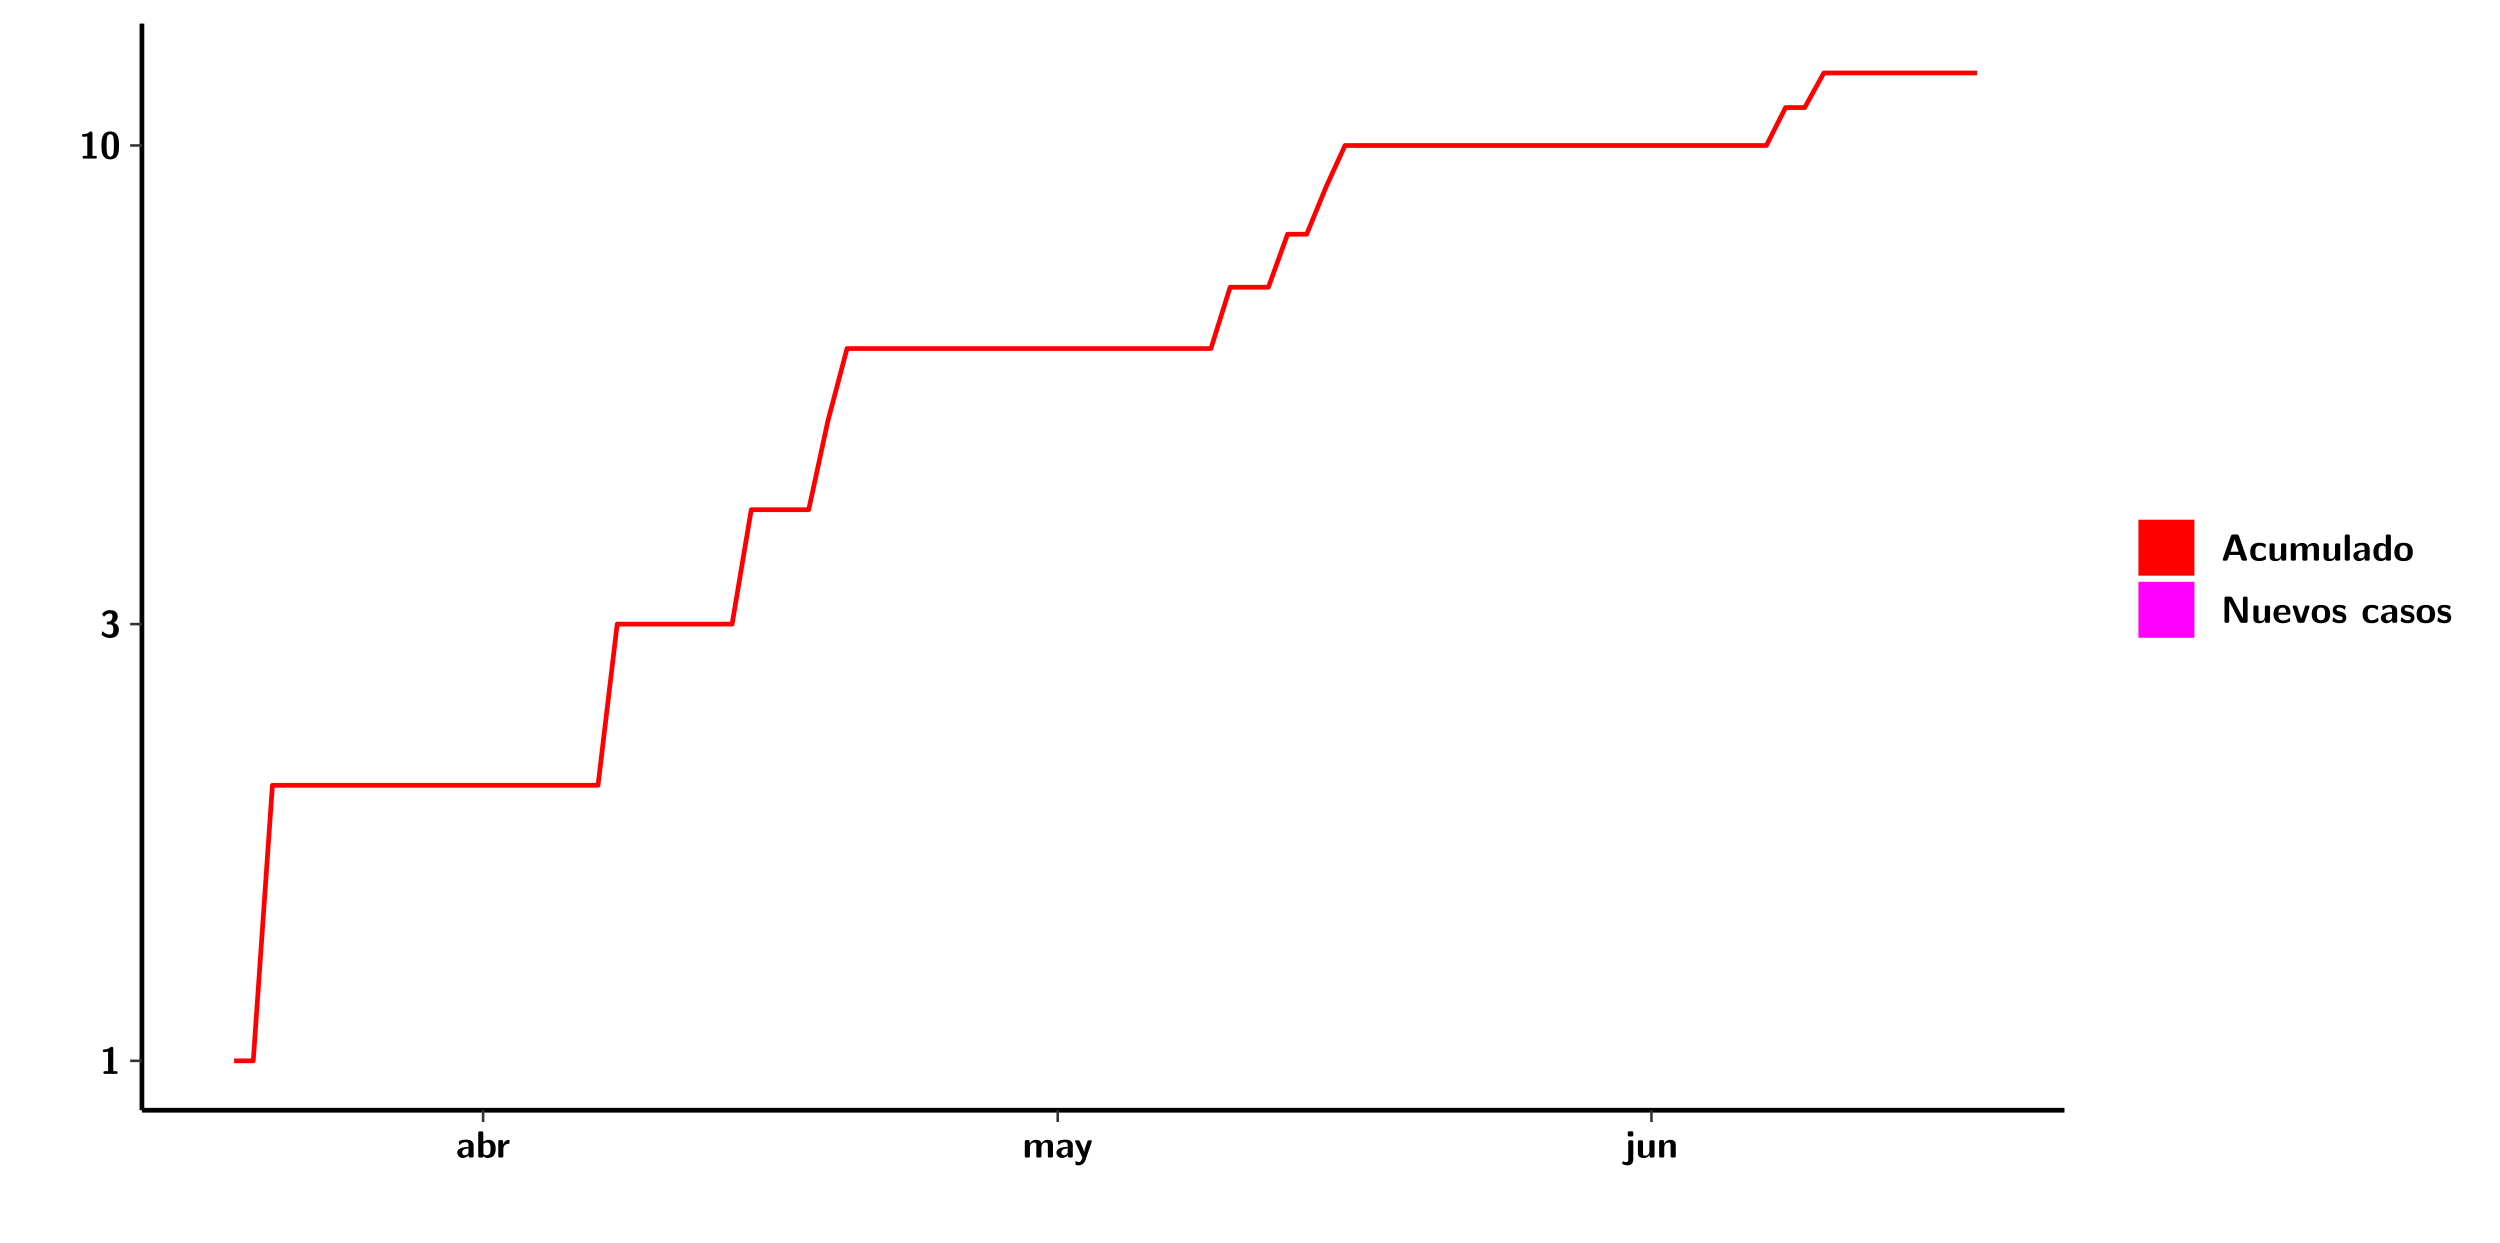
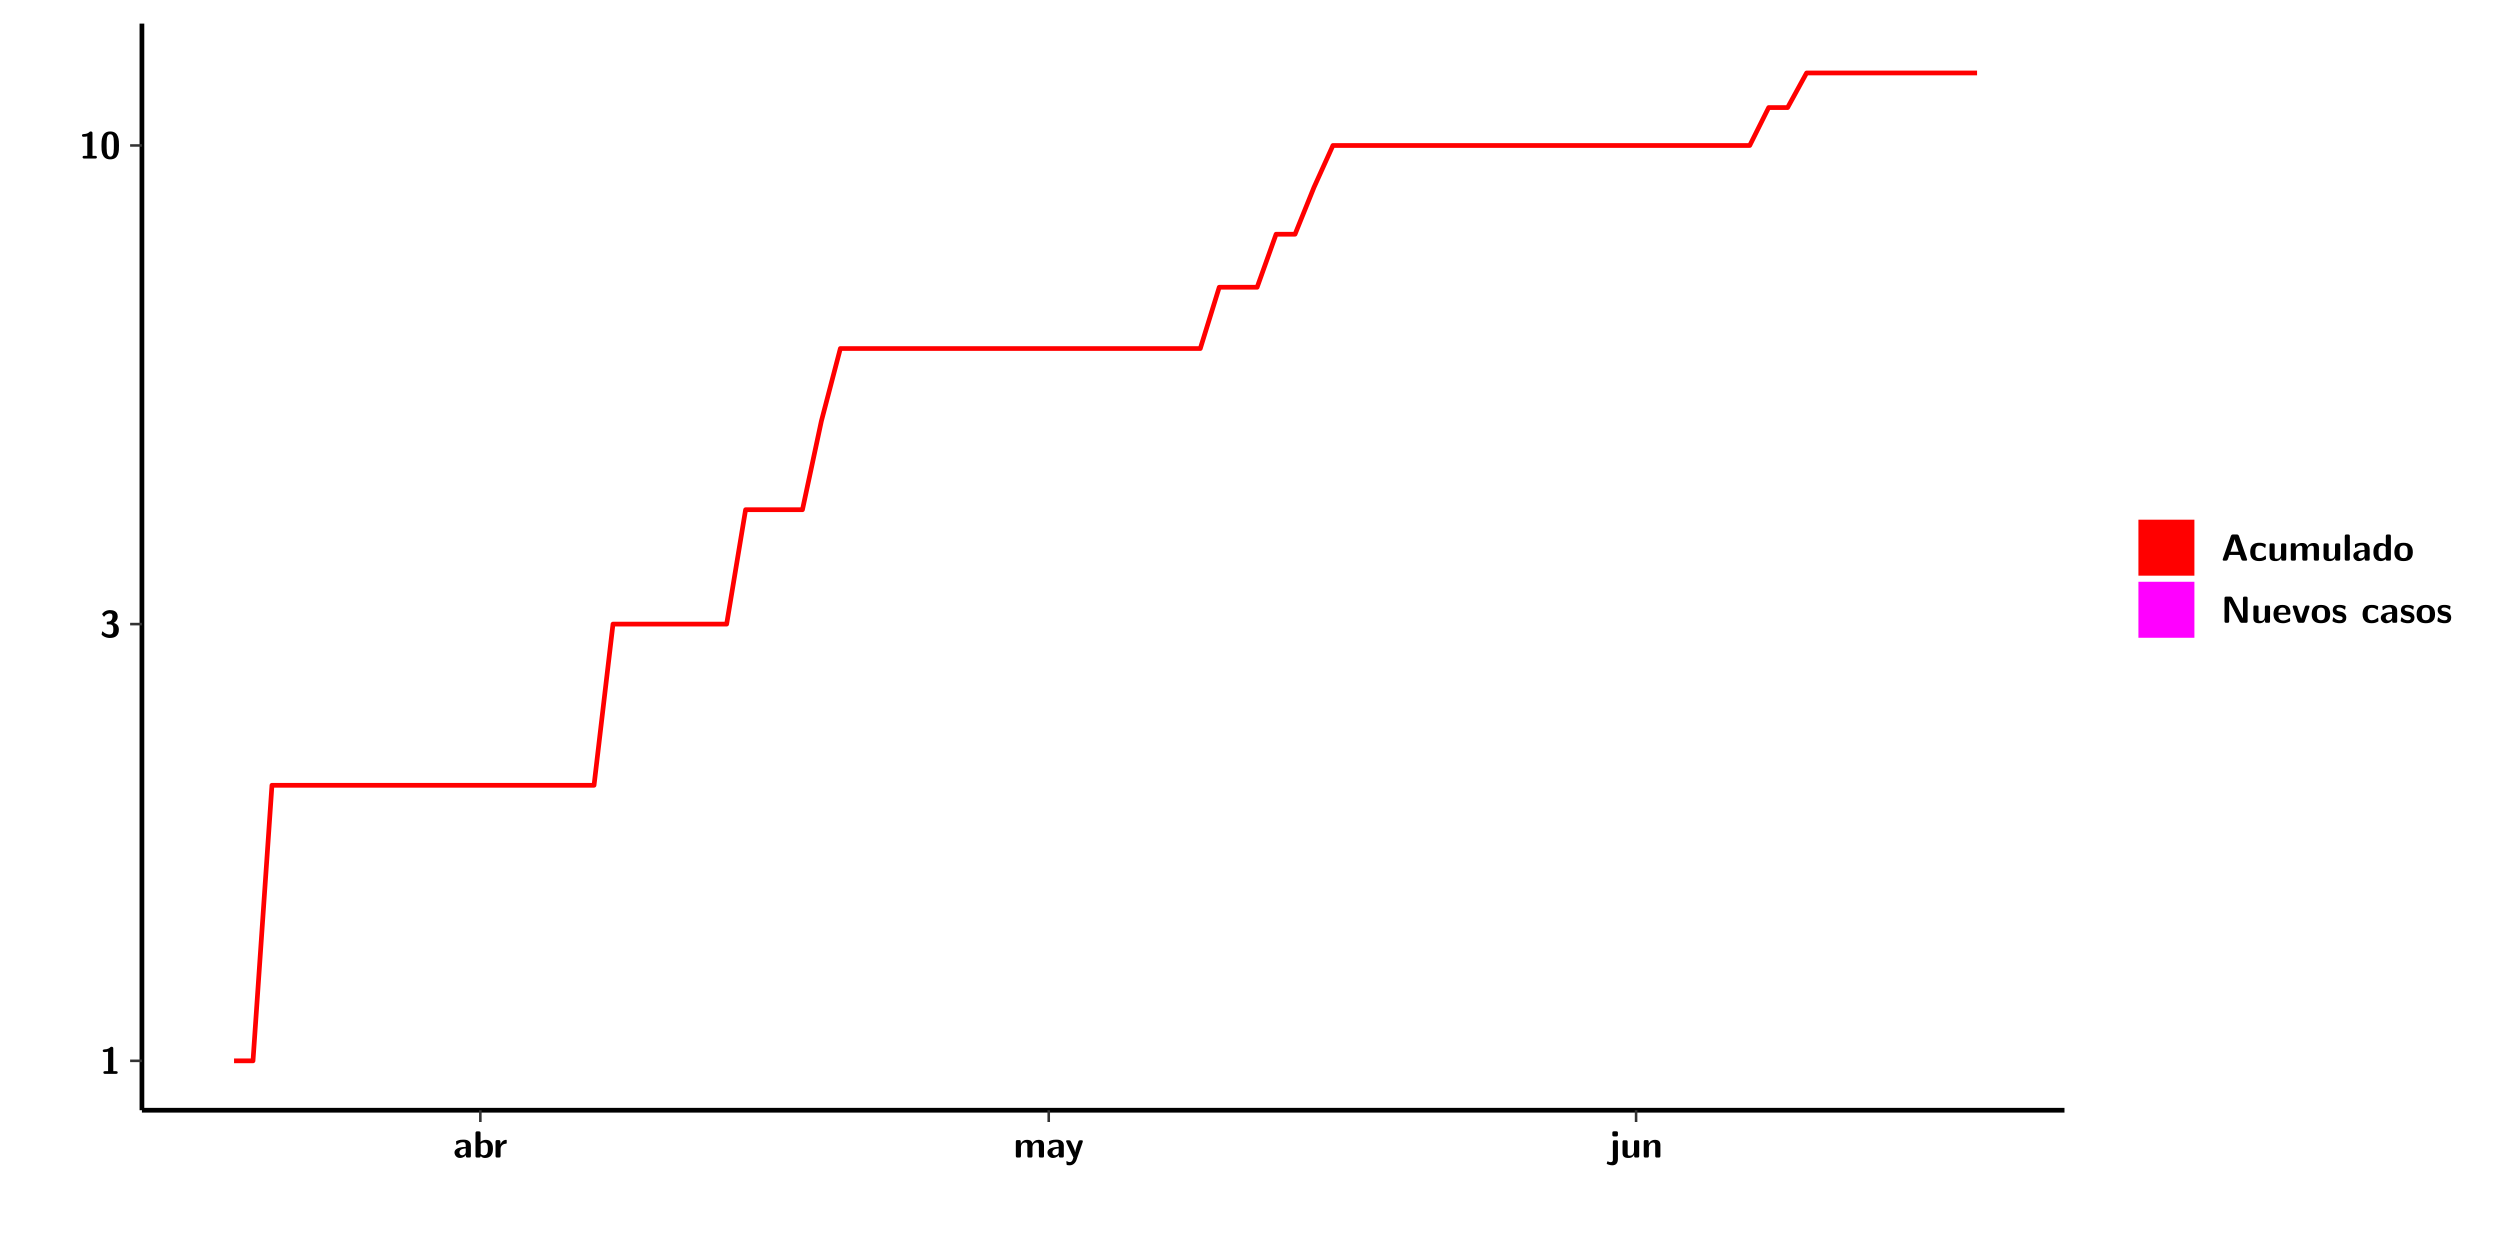
<svg xmlns="http://www.w3.org/2000/svg" xmlns:xlink="http://www.w3.org/1999/xlink" width="579.653pt" height="288pt" viewBox="0 0 579.653 288" version="1.1">
  <defs>
    <g>
      <symbol overflow="visible" id="glyph0-0">
        <path style="stroke:none;" d="" />
      </symbol>
      <symbol overflow="visible" id="glyph0-1">
        <path style="stroke:none;" d="M 3.109 -5.859 C 3.109 -6.016 3.109 -6.281 2.719 -6.281 C 2.547 -6.281 2.516 -6.266 2.406 -6.156 C 2.25 -6.016 1.922 -5.688 1.047 -5.672 C 0.891 -5.672 0.672 -5.609 0.672 -5.359 C 0.672 -5.047 0.969 -5.047 1.094 -5.047 C 1.344 -5.047 1.656 -5.078 1.906 -5.156 L 1.906 -0.625 L 1.234 -0.625 C 1.109 -0.625 0.812 -0.625 0.812 -0.312 C 0.812 0 1.109 0 1.234 0 L 3.719 0 C 3.828 0 4.141 0 4.141 -0.312 C 4.141 -0.625 3.828 -0.625 3.719 -0.625 L 3.109 -0.625 Z M 3.109 -5.859 " />
      </symbol>
      <symbol overflow="visible" id="glyph0-2">
        <path style="stroke:none;" d="M 0.844 -4.859 C 0.906 -4.766 0.953 -4.766 0.969 -4.766 C 1.031 -4.766 1.047 -4.797 1.094 -4.859 C 1.547 -5.5 2.172 -5.5 2.281 -5.5 C 2.844 -5.5 2.922 -5.203 2.922 -4.781 C 2.922 -4.656 2.922 -4.234 2.641 -3.906 C 2.438 -3.656 2.219 -3.641 1.953 -3.625 C 1.859 -3.609 1.688 -3.609 1.672 -3.578 C 1.609 -3.562 1.609 -3.5 1.609 -3.359 L 1.609 -3.203 C 1.609 -2.984 1.609 -2.969 1.844 -2.969 L 2.219 -2.969 C 3.031 -2.969 3.125 -2.469 3.125 -1.797 C 3.125 -1.203 3.062 -0.625 2.266 -0.625 C 1.984 -0.625 1.328 -0.688 0.75 -1.25 C 0.672 -1.328 0.656 -1.328 0.625 -1.328 C 0.531 -1.328 0.516 -1.25 0.516 -1.234 C 0.516 -1.234 0.406 -0.672 0.406 -0.625 C 0.406 -0.516 1.156 0.188 2.312 0.188 C 3.812 0.188 4.406 -0.609 4.406 -1.781 C 4.406 -2.562 3.984 -3.109 3.203 -3.297 C 3.906 -3.688 4.141 -4.266 4.141 -4.766 C 4.141 -6.156 2.891 -6.281 2.328 -6.281 C 1.125 -6.281 0.531 -5.422 0.531 -5.344 C 0.531 -5.297 0.594 -5.219 0.594 -5.219 Z M 0.844 -4.859 " />
      </symbol>
      <symbol overflow="visible" id="glyph0-3">
        <path style="stroke:none;" d="M 4.438 -3 C 4.438 -4.203 4.438 -6.281 2.406 -6.281 C 0.375 -6.281 0.375 -4.219 0.375 -3 C 0.375 -1.812 0.375 0.188 2.406 0.188 C 4.438 0.188 4.438 -1.781 4.438 -3 Z M 2.406 -0.438 C 1.75 -0.438 1.656 -1.25 1.625 -1.484 C 1.562 -1.953 1.562 -2.766 1.562 -3.125 C 1.562 -3.641 1.562 -4.203 1.625 -4.641 C 1.641 -4.875 1.734 -5.641 2.406 -5.641 C 3.047 -5.641 3.156 -4.906 3.188 -4.734 C 3.25 -4.281 3.25 -3.594 3.25 -3.125 C 3.25 -2.625 3.25 -1.953 3.188 -1.469 C 3.156 -1.234 3.062 -0.438 2.406 -0.438 Z M 2.406 -0.438 " />
      </symbol>
      <symbol overflow="visible" id="glyph0-4">
        <path style="stroke:none;" d="M 4.062 -2.766 C 4.062 -4.156 2.734 -4.156 2.297 -4.156 C 1.891 -4.156 1.453 -4.125 0.859 -3.891 C 0.672 -3.797 0.625 -3.781 0.625 -3.688 C 0.625 -3.625 0.688 -3.109 0.688 -3.047 C 0.703 -2.984 0.75 -2.938 0.812 -2.938 C 0.844 -2.938 0.875 -2.969 0.906 -3 C 1.281 -3.391 1.719 -3.578 2.266 -3.578 C 2.734 -3.578 2.875 -3.297 2.875 -2.781 L 2.875 -2.469 C 2.562 -2.469 0.266 -2.453 0.266 -1.172 C 0.266 -0.547 0.766 0.094 1.531 0.094 C 1.828 0.094 2.484 0.016 2.906 -0.594 L 2.906 -0.422 C 2.906 -0.141 2.969 0 3.328 0 L 3.641 0 C 3.984 0 4.062 -0.109 4.062 -0.422 Z M 2.875 -1.344 C 2.875 -0.531 2.047 -0.531 2.016 -0.531 C 1.641 -0.531 1.406 -0.844 1.406 -1.188 C 1.406 -2.047 2.625 -2.109 2.875 -2.109 Z M 2.875 -1.344 " />
      </symbol>
      <symbol overflow="visible" id="glyph0-5">
        <path style="stroke:none;" d="M 1.703 -5.656 C 1.703 -5.938 1.641 -6.078 1.281 -6.078 L 0.953 -6.078 C 0.641 -6.078 0.531 -5.984 0.531 -5.656 L 0.531 -0.422 C 0.531 -0.109 0.625 0 0.953 0 L 1.312 0 C 1.453 0 1.719 0 1.734 -0.344 C 2.125 0.094 2.578 0.094 2.719 0.094 C 4.578 0.094 4.578 -1.594 4.578 -2.031 C 4.578 -2.453 4.578 -4.109 2.938 -4.109 C 2.219 -4.109 1.781 -3.703 1.703 -3.625 Z M 1.734 -3.172 C 1.844 -3.281 2.109 -3.484 2.5 -3.484 C 3.391 -3.484 3.391 -2.672 3.391 -2.016 C 3.391 -1.375 3.391 -0.531 2.406 -0.531 C 2.047 -0.531 1.828 -0.75 1.734 -0.875 Z M 1.734 -3.172 " />
      </symbol>
      <symbol overflow="visible" id="glyph0-6">
        <path style="stroke:none;" d="M 1.703 -2.016 C 1.703 -2.844 2.391 -3.188 2.938 -3.219 C 3.109 -3.234 3.125 -3.234 3.125 -3.469 L 3.125 -3.875 C 3.125 -4.047 3.125 -4.109 2.969 -4.109 C 2.719 -4.109 2.078 -4.031 1.672 -3.078 L 1.656 -3.078 L 1.656 -3.641 C 1.656 -3.922 1.594 -4.062 1.234 -4.062 L 0.953 -4.062 C 0.641 -4.062 0.531 -3.969 0.531 -3.641 L 0.531 -0.422 C 0.531 -0.109 0.625 0 0.953 0 L 1.281 0 C 1.609 0 1.703 -0.109 1.703 -0.422 Z M 1.703 -2.016 " />
      </symbol>
      <symbol overflow="visible" id="glyph0-7">
        <path style="stroke:none;" d="M 7.062 -2.844 C 7.062 -3.75 6.672 -4.109 5.781 -4.109 C 5.156 -4.109 4.688 -3.828 4.359 -3.25 C 4.219 -4.078 3.484 -4.109 3.109 -4.109 C 2.938 -4.109 2.578 -4.109 2.188 -3.828 C 1.906 -3.625 1.734 -3.344 1.672 -3.203 L 1.672 -3.641 C 1.672 -3.922 1.609 -4.062 1.25 -4.062 L 0.953 -4.062 C 0.625 -4.062 0.531 -3.969 0.531 -3.641 L 0.531 -0.422 C 0.531 -0.109 0.625 0 0.953 0 L 1.297 0 C 1.625 0 1.719 -0.109 1.719 -0.422 L 1.719 -2.359 C 1.719 -3.141 2.25 -3.484 2.688 -3.484 C 3.109 -3.484 3.203 -3.297 3.203 -2.828 L 3.203 -0.422 C 3.203 -0.109 3.297 0 3.625 0 L 3.969 0 C 4.297 0 4.391 -0.109 4.391 -0.422 L 4.391 -2.359 C 4.391 -3.141 4.922 -3.484 5.359 -3.484 C 5.781 -3.484 5.875 -3.297 5.875 -2.828 L 5.875 -0.422 C 5.875 -0.109 5.969 0 6.297 0 L 6.641 0 C 6.984 0 7.062 -0.109 7.062 -0.422 Z M 7.062 -2.844 " />
      </symbol>
      <symbol overflow="visible" id="glyph0-8">
        <path style="stroke:none;" d="M 4.109 -3.609 C 4.141 -3.719 4.141 -3.734 4.141 -3.781 C 4.141 -4.016 3.906 -4.016 3.797 -4.016 L 3.609 -4.016 C 3.469 -4.016 3.266 -4.016 3.141 -3.812 C 3.109 -3.766 2.406 -1.828 2.359 -1.25 L 2.344 -1.25 C 2.312 -1.672 1.953 -2.484 1.562 -3.328 C 1.328 -3.891 1.266 -4.016 0.828 -4.016 L 0.594 -4.016 C 0.469 -4.016 0.25 -4.016 0.25 -3.781 C 0.25 -3.75 0.281 -3.688 0.297 -3.641 L 1.953 0 C 1.891 0.188 1.859 0.281 1.828 0.375 C 1.734 0.656 1.578 1.047 1.109 1.047 C 0.812 1.047 0.609 0.922 0.516 0.875 C 0.469 0.844 0.453 0.828 0.422 0.828 C 0.391 0.828 0.312 0.859 0.312 0.969 C 0.312 1.031 0.375 1.641 0.391 1.672 C 0.469 1.781 0.953 1.797 1.094 1.797 C 2.172 1.797 2.609 0.766 2.672 0.547 Z M 4.109 -3.609 " />
      </symbol>
      <symbol overflow="visible" id="glyph0-9">
        <path style="stroke:none;" d="M 1.969 -5.672 C 1.969 -5.953 1.906 -6.094 1.547 -6.094 L 1.094 -6.094 C 0.766 -6.094 0.672 -5.984 0.672 -5.672 L 0.672 -5.312 C 0.672 -5.031 0.734 -4.891 1.094 -4.891 L 1.547 -4.891 C 1.875 -4.891 1.969 -5 1.969 -5.312 Z M 0.797 0.484 C 0.797 0.703 0.797 1.062 0.25 1.062 C 0.156 1.062 -0.094 1.031 -0.266 0.922 C -0.359 0.875 -0.375 0.875 -0.406 0.875 C -0.484 0.875 -0.5 0.922 -0.547 1.094 C -0.609 1.281 -0.625 1.359 -0.625 1.391 C -0.625 1.547 0.109 1.797 0.656 1.797 C 1.625 1.797 1.969 1.141 1.969 0.281 L 1.969 -3.594 C 1.969 -3.875 1.906 -4.016 1.547 -4.016 L 1.219 -4.016 C 0.891 -4.016 0.797 -3.906 0.797 -3.594 Z M 0.797 0.484 " />
      </symbol>
      <symbol overflow="visible" id="glyph0-10">
        <path style="stroke:none;" d="M 4.391 -3.594 C 4.391 -3.875 4.328 -4.016 3.969 -4.016 L 3.609 -4.016 C 3.281 -4.016 3.188 -3.906 3.188 -3.594 L 3.188 -1.516 C 3.188 -0.938 2.891 -0.438 2.266 -0.438 C 1.766 -0.438 1.719 -0.562 1.719 -1.031 L 1.719 -3.594 C 1.719 -3.875 1.656 -4.016 1.297 -4.016 L 0.953 -4.016 C 0.625 -4.016 0.531 -3.922 0.531 -3.594 L 0.531 -1.109 C 0.531 -0.172 1.031 0.094 1.953 0.094 C 2.188 0.094 2.812 0.094 3.219 -0.656 L 3.219 -0.422 C 3.219 -0.141 3.281 0 3.641 0 L 3.969 0 C 4.297 0 4.391 -0.109 4.391 -0.422 Z M 4.391 -3.594 " />
      </symbol>
      <symbol overflow="visible" id="glyph0-11">
        <path style="stroke:none;" d="M 4.391 -2.844 C 4.391 -3.75 4 -4.109 3.109 -4.109 C 2.188 -4.109 1.781 -3.438 1.672 -3.203 L 1.672 -3.641 C 1.672 -3.922 1.609 -4.062 1.25 -4.062 L 0.953 -4.062 C 0.625 -4.062 0.531 -3.969 0.531 -3.641 L 0.531 -0.422 C 0.531 -0.109 0.625 0 0.953 0 L 1.297 0 C 1.625 0 1.719 -0.109 1.719 -0.422 L 1.719 -2.359 C 1.719 -3.125 2.219 -3.484 2.688 -3.484 C 3.109 -3.484 3.188 -3.281 3.188 -2.828 L 3.188 -0.422 C 3.188 -0.141 3.25 0 3.609 0 L 3.969 0 C 4.297 0 4.391 -0.109 4.391 -0.422 Z M 4.391 -2.844 " />
      </symbol>
      <symbol overflow="visible" id="glyph0-12">
        <path style="stroke:none;" d="M 4.156 -5.703 C 4.031 -6.078 3.766 -6.078 3.594 -6.078 L 2.828 -6.078 C 2.641 -6.078 2.391 -6.078 2.266 -5.703 L 0.406 -0.406 C 0.375 -0.297 0.375 -0.281 0.375 -0.234 C 0.375 0 0.594 0 0.703 0 L 1.031 0 C 1.188 0 1.453 0 1.578 -0.344 L 1.922 -1.328 L 4.344 -1.328 L 4.641 -0.484 C 4.75 -0.172 4.812 0 5.234 0 L 5.703 0 C 5.828 0 6.047 0 6.047 -0.234 C 6.047 -0.281 6.047 -0.297 6 -0.406 Z M 2.812 -3.938 C 2.938 -4.328 3.062 -4.656 3.125 -4.969 L 3.141 -4.969 C 3.188 -4.766 3.188 -4.75 3.25 -4.547 L 4.078 -2.078 L 2.188 -2.078 Z M 2.812 -3.938 " />
      </symbol>
      <symbol overflow="visible" id="glyph0-13">
        <path style="stroke:none;" d="M 4 -0.438 C 4 -0.531 3.969 -0.938 3.953 -1.047 C 3.953 -1.078 3.938 -1.172 3.844 -1.172 C 3.812 -1.172 3.797 -1.172 3.703 -1.078 C 3.562 -0.953 3.141 -0.594 2.422 -0.594 C 1.516 -0.594 1.516 -1.469 1.516 -2.031 C 1.516 -2.75 1.562 -3.484 2.453 -3.484 C 3.031 -3.484 3.266 -3.344 3.578 -3.078 C 3.688 -2.984 3.703 -2.984 3.734 -2.984 C 3.828 -2.984 3.844 -3.062 3.844 -3.094 C 3.859 -3.172 3.953 -3.656 3.953 -3.703 C 3.953 -3.781 3.891 -3.812 3.75 -3.891 C 3.328 -4.078 3.062 -4.156 2.453 -4.156 C 1.141 -4.156 0.328 -3.547 0.328 -2.016 C 0.328 -0.562 1.078 0.094 2.406 0.094 C 2.641 0.094 3.172 0.094 3.75 -0.203 C 4 -0.344 4 -0.344 4 -0.438 Z M 4 -0.438 " />
      </symbol>
      <symbol overflow="visible" id="glyph0-14">
        <path style="stroke:none;" d="M 1.703 -5.656 C 1.703 -5.938 1.641 -6.078 1.281 -6.078 L 0.953 -6.078 C 0.641 -6.078 0.531 -5.984 0.531 -5.656 L 0.531 -0.422 C 0.531 -0.109 0.625 0 0.953 0 L 1.281 0 C 1.609 0 1.703 -0.109 1.703 -0.422 Z M 1.703 -5.656 " />
      </symbol>
      <symbol overflow="visible" id="glyph0-15">
        <path style="stroke:none;" d="M 4.375 -5.656 C 4.375 -5.938 4.312 -6.078 3.953 -6.078 L 3.625 -6.078 C 3.297 -6.078 3.203 -5.969 3.203 -5.656 L 3.203 -3.672 C 2.812 -4.047 2.375 -4.109 2.109 -4.109 C 0.328 -4.109 0.328 -2.422 0.328 -2 C 0.328 -1.594 0.328 0.094 2.062 0.094 C 2.422 0.094 2.812 -0.016 3.188 -0.406 C 3.188 -0.094 3.297 0 3.609 0 L 3.953 0 C 4.281 0 4.375 -0.109 4.375 -0.422 Z M 3.188 -1.094 C 3.188 -0.953 3.188 -0.875 2.922 -0.688 C 2.703 -0.547 2.5 -0.531 2.406 -0.531 C 1.516 -0.531 1.516 -1.344 1.516 -2 C 1.516 -2.656 1.516 -3.484 2.5 -3.484 C 2.75 -3.484 2.984 -3.391 3.188 -3.203 Z M 3.188 -1.094 " />
      </symbol>
      <symbol overflow="visible" id="glyph0-16">
        <path style="stroke:none;" d="M 4.547 -1.969 C 4.547 -3.406 3.844 -4.156 2.406 -4.156 C 0.953 -4.156 0.266 -3.391 0.266 -1.969 C 0.266 -0.547 1.031 0.094 2.406 0.094 C 3.781 0.094 4.547 -0.531 4.547 -1.969 Z M 2.406 -0.594 C 1.469 -0.594 1.469 -1.375 1.469 -2.078 C 1.469 -2.75 1.469 -3.531 2.406 -3.531 C 3.344 -3.531 3.344 -2.766 3.344 -2.078 C 3.344 -1.391 3.344 -0.594 2.406 -0.594 Z M 2.406 -0.594 " />
      </symbol>
      <symbol overflow="visible" id="glyph0-17">
        <path style="stroke:none;" d="M 2.656 -5.734 C 2.469 -6.078 2.203 -6.078 2.031 -6.078 L 1.219 -6.078 C 0.906 -6.078 0.797 -5.984 0.797 -5.656 L 0.797 -0.422 C 0.797 -0.109 0.891 0 1.219 0 L 1.453 0 C 1.781 0 1.875 -0.109 1.875 -0.422 L 1.875 -5.016 L 1.891 -5.016 L 4.297 -0.344 C 4.484 0 4.75 0 4.922 0 L 5.734 0 C 6.062 0 6.156 -0.109 6.156 -0.422 L 6.156 -5.656 C 6.156 -5.938 6.094 -6.078 5.734 -6.078 L 5.5 -6.078 C 5.156 -6.078 5.078 -5.969 5.078 -5.656 L 5.078 -1.062 L 5.062 -1.062 Z M 2.656 -5.734 " />
      </symbol>
      <symbol overflow="visible" id="glyph0-18">
        <path style="stroke:none;" d="M 3.781 -1.875 C 3.984 -1.875 4.203 -1.891 4.203 -2.281 C 4.203 -3.406 3.672 -4.156 2.359 -4.156 C 0.969 -4.156 0.266 -3.375 0.266 -2.047 C 0.266 -0.609 1.109 0.094 2.484 0.094 C 2.812 0.094 3.312 0.047 3.891 -0.234 C 4.078 -0.328 4.141 -0.359 4.141 -0.469 C 4.141 -0.531 4.125 -0.781 4.109 -0.844 C 4.078 -1.125 4.062 -1.125 3.984 -1.125 C 3.953 -1.125 3.938 -1.125 3.844 -1.047 C 3.328 -0.594 2.797 -0.531 2.516 -0.531 C 1.531 -0.531 1.422 -1.312 1.391 -1.875 Z M 1.406 -2.344 C 1.422 -2.875 1.609 -3.531 2.359 -3.531 C 3.062 -3.531 3.203 -3.031 3.219 -2.344 Z M 1.406 -2.344 " />
      </symbol>
      <symbol overflow="visible" id="glyph0-19">
        <path style="stroke:none;" d="M 4.109 -3.609 C 4.141 -3.719 4.141 -3.75 4.141 -3.766 C 4.141 -4.016 3.922 -4.016 3.797 -4.016 L 3.609 -4.016 C 3.25 -4.016 3.141 -3.891 3.062 -3.641 L 2.203 -0.984 L 1.328 -3.641 C 1.266 -3.828 1.203 -4.016 0.781 -4.016 L 0.578 -4.016 C 0.453 -4.016 0.234 -4.016 0.234 -3.766 C 0.234 -3.75 0.234 -3.719 0.266 -3.609 L 1.312 -0.375 C 1.438 0 1.703 0 1.859 0 L 2.5 0 C 2.672 0 2.938 0 3.062 -0.375 Z M 4.109 -3.609 " />
      </symbol>
      <symbol overflow="visible" id="glyph0-20">
        <path style="stroke:none;" d="M 3.469 -1.234 C 3.469 -1.734 3.203 -2.031 3.047 -2.172 C 2.703 -2.484 2.391 -2.547 2.031 -2.609 C 1.547 -2.703 1.188 -2.766 1.188 -3.109 C 1.188 -3.469 1.484 -3.547 1.828 -3.547 C 2.406 -3.547 2.719 -3.328 2.953 -3.125 C 3.047 -3.047 3.062 -3.047 3.094 -3.047 C 3.188 -3.047 3.203 -3.125 3.203 -3.156 C 3.219 -3.219 3.312 -3.719 3.312 -3.766 C 3.312 -3.906 2.844 -4.031 2.75 -4.062 C 2.406 -4.156 2.125 -4.156 1.891 -4.156 C 1.5 -4.156 0.328 -4.156 0.328 -2.906 C 0.328 -2.484 0.516 -2.219 0.75 -2 C 1.062 -1.734 1.406 -1.672 1.906 -1.562 C 2.156 -1.531 2.609 -1.453 2.609 -1.062 C 2.609 -0.656 2.266 -0.594 1.922 -0.594 C 1.531 -0.594 1.047 -0.703 0.625 -1.188 C 0.594 -1.234 0.562 -1.266 0.516 -1.266 C 0.422 -1.266 0.406 -1.188 0.391 -1.125 C 0.375 -1.016 0.266 -0.516 0.266 -0.422 C 0.266 -0.266 0.922 -0.062 0.922 -0.047 C 1.406 0.094 1.766 0.094 1.922 0.094 C 2.359 0.094 3.469 0.062 3.469 -1.234 Z M 3.469 -1.234 " />
      </symbol>
    </g>
    <clipPath id="clip1">
      <path d="M 0 0 L 576.008 0 L 576.008 288 L 0 288 Z M 0 0 " />
    </clipPath>
    <clipPath id="clip2">
      <path d="M 32.906 5.477 L 478.672 5.477 L 478.672 257.414 L 32.906 257.414 Z M 32.906 5.477 " />
    </clipPath>
  </defs>
  <g id="surface1">
    <g clip-path="url(#clip1)" clip-rule="nonzero">
      <path style="fill-rule:nonzero;fill:rgb(100%,100%,100%);fill-opacity:1;stroke-width:0.598;stroke-linecap:round;stroke-linejoin:round;stroke:rgb(100%,100%,100%);stroke-opacity:1;stroke-miterlimit:10;" d="M 0 0 L 0 288.004 L 576.008 288.004 L 576.008 0 Z M 0 0 " transform="matrix(1,0,0,-1,0,288)" />
    </g>
    <g clip-path="url(#clip2)" clip-rule="nonzero">
      <path style=" stroke:none;fill-rule:nonzero;fill:rgb(100%,100%,100%);fill-opacity:1;" d="M 32.906 257.414 L 32.906 5.477 L 478.672 5.477 L 478.672 257.414 Z M 32.906 257.414 " />
    </g>
-     <path style="fill:none;stroke-width:1.096;stroke-linecap:butt;stroke-linejoin:round;stroke:rgb(100%,0%,0%);stroke-opacity:1;stroke-miterlimit:10;" d="M 54.277 42.031 L 58.719 42.031 L 63.164 105.926 L 138.66 105.926 L 143.105 143.293 L 169.746 143.293 L 174.188 169.816 L 187.508 169.816 L 191.953 190.379 L 196.395 207.188 L 280.77 207.188 L 285.215 221.395 L 294.09 221.395 L 298.535 233.695 L 302.977 233.695 L 307.422 244.555 L 311.855 254.27 L 409.559 254.27 L 414.004 263.059 L 418.438 263.059 L 422.879 271.078 L 458.406 271.078 " transform="matrix(1,0,0,-1,0,288)" />
+     <path style="fill:none;stroke-width:1.096;stroke-linecap:butt;stroke-linejoin:round;stroke:rgb(100%,0%,0%);stroke-opacity:1;stroke-miterlimit:10;" d="M 54.266 42.031 L 58.66 42.031 L 63.055 105.926 L 137.734 105.926 L 142.129 143.293 L 168.48 143.293 L 172.875 169.816 L 186.055 169.816 L 190.449 190.379 L 194.844 207.188 L 278.301 207.188 L 282.695 221.395 L 291.48 221.395 L 295.875 233.695 L 300.27 233.695 L 304.66 244.555 L 309.055 254.27 L 405.695 254.27 L 410.086 263.059 L 414.48 263.059 L 418.875 271.078 L 458.406 271.078 " transform="matrix(1,0,0,-1,0,288)" />
    <path style="fill:none;stroke-width:1.096;stroke-linecap:butt;stroke-linejoin:round;stroke:rgb(0%,0%,0%);stroke-opacity:1;stroke-miterlimit:10;" d="M 32.906 30.586 L 32.906 282.523 " transform="matrix(1,0,0,-1,0,288)" />
    <g style="fill:rgb(0%,0%,0%);fill-opacity:1;">
      <use xlink:href="#glyph0-1" x="23.153" y="248.986" />
    </g>
    <g style="fill:rgb(0%,0%,0%);fill-opacity:1;">
      <use xlink:href="#glyph0-2" x="23.153" y="147.736" />
    </g>
    <g style="fill:rgb(0%,0%,0%);fill-opacity:1;">
      <use xlink:href="#glyph0-1" x="18.331" y="36.762" />
      <use xlink:href="#glyph0-3" x="23.153" y="36.762" />
    </g>
    <path style="fill:none;stroke-width:0.598;stroke-linecap:butt;stroke-linejoin:round;stroke:rgb(20%,20%,20%);stroke-opacity:1;stroke-miterlimit:10;" d="M 30.168 42.031 L 32.906 42.031 " transform="matrix(1,0,0,-1,0,288)" />
    <path style="fill:none;stroke-width:0.598;stroke-linecap:butt;stroke-linejoin:round;stroke:rgb(20%,20%,20%);stroke-opacity:1;stroke-miterlimit:10;" d="M 30.168 143.293 L 32.906 143.293 " transform="matrix(1,0,0,-1,0,288)" />
    <path style="fill:none;stroke-width:0.598;stroke-linecap:butt;stroke-linejoin:round;stroke:rgb(20%,20%,20%);stroke-opacity:1;stroke-miterlimit:10;" d="M 30.168 254.27 L 32.906 254.27 " transform="matrix(1,0,0,-1,0,288)" />
    <path style="fill:none;stroke-width:1.096;stroke-linecap:butt;stroke-linejoin:round;stroke:rgb(0%,0%,0%);stroke-opacity:1;stroke-miterlimit:10;" d="M 32.906 30.586 L 478.672 30.586 " transform="matrix(1,0,0,-1,0,288)" />
-     <path style="fill:none;stroke-width:0.598;stroke-linecap:butt;stroke-linejoin:round;stroke:rgb(20%,20%,20%);stroke-opacity:1;stroke-miterlimit:10;" d="M 112.012 27.848 L 112.012 30.586 " transform="matrix(1,0,0,-1,0,288)" />
-     <path style="fill:none;stroke-width:0.598;stroke-linecap:butt;stroke-linejoin:round;stroke:rgb(20%,20%,20%);stroke-opacity:1;stroke-miterlimit:10;" d="M 245.242 27.848 L 245.242 30.586 " transform="matrix(1,0,0,-1,0,288)" />
-     <path style="fill:none;stroke-width:0.598;stroke-linecap:butt;stroke-linejoin:round;stroke:rgb(20%,20%,20%);stroke-opacity:1;stroke-miterlimit:10;" d="M 382.91 27.848 L 382.91 30.586 " transform="matrix(1,0,0,-1,0,288)" />
+     <path style="fill:none;stroke-width:0.598;stroke-linecap:butt;stroke-linejoin:round;stroke:rgb(20%,20%,20%);stroke-opacity:1;stroke-miterlimit:10;" d="M 111.375 27.848 L 111.375 30.586 " transform="matrix(1,0,0,-1,0,288)" />
+     <path style="fill:none;stroke-width:0.598;stroke-linecap:butt;stroke-linejoin:round;stroke:rgb(20%,20%,20%);stroke-opacity:1;stroke-miterlimit:10;" d="M 243.16 27.848 L 243.16 30.586 " transform="matrix(1,0,0,-1,0,288)" />
+     <path style="fill:none;stroke-width:0.598;stroke-linecap:butt;stroke-linejoin:round;stroke:rgb(20%,20%,20%);stroke-opacity:1;stroke-miterlimit:10;" d="M 379.344 27.848 L 379.344 30.586 " transform="matrix(1,0,0,-1,0,288)" />
    <g style="fill:rgb(0%,0%,0%);fill-opacity:1;">
-       <use xlink:href="#glyph0-4" x="105.751" y="268.394" />
-       <use xlink:href="#glyph0-5" x="110.354" y="268.394" />
+       <use xlink:href="#glyph0-4" x="105.114" y="268.394" />
+       <use xlink:href="#glyph0-5" x="109.717" y="268.394" />
    </g>
    <g style="fill:rgb(0%,0%,0%);fill-opacity:1;">
-       <use xlink:href="#glyph0-6" x="115.001" y="268.394" />
+       <use xlink:href="#glyph0-6" x="114.364" y="268.394" />
    </g>
    <g style="fill:rgb(0%,0%,0%);fill-opacity:1;">
-       <use xlink:href="#glyph0-7" x="237.082" y="268.394" />
-       <use xlink:href="#glyph0-4" x="244.68" y="268.394" />
+       <use xlink:href="#glyph0-7" x="235" y="268.394" />
+       <use xlink:href="#glyph0-4" x="242.598" y="268.394" />
    </g>
    <g style="fill:rgb(0%,0%,0%);fill-opacity:1;">
-       <use xlink:href="#glyph0-8" x="249.011" y="268.394" />
+       <use xlink:href="#glyph0-8" x="246.929" y="268.394" />
    </g>
    <g style="fill:rgb(0%,0%,0%);fill-opacity:1;">
-       <use xlink:href="#glyph0-9" x="376.731" y="268.394" />
-       <use xlink:href="#glyph0-10" x="379.239" y="268.394" />
-       <use xlink:href="#glyph0-11" x="384.158" y="268.394" />
+       <use xlink:href="#glyph0-9" x="373.164" y="268.394" />
+       <use xlink:href="#glyph0-10" x="375.672" y="268.394" />
+       <use xlink:href="#glyph0-11" x="380.591" y="268.394" />
    </g>
    <path style=" stroke:none;fill-rule:nonzero;fill:rgb(100%,100%,100%);fill-opacity:1;" d="M 489.629 154.062 L 489.629 108.828 L 570.527 108.828 L 570.527 154.062 Z M 489.629 154.062 " />
    <path style=" stroke:none;fill-rule:nonzero;fill:rgb(100%,0%,0%);fill-opacity:1;" d="M 495.816 133.477 L 495.816 120.496 L 508.797 120.496 L 508.797 133.477 Z M 495.816 133.477 " />
    <path style=" stroke:none;fill-rule:nonzero;fill:rgb(100%,0%,100%);fill-opacity:1;" d="M 495.816 147.875 L 495.816 134.891 L 508.797 134.891 L 508.797 147.875 Z M 495.816 147.875 " />
    <g style="fill:rgb(0%,0%,0%);fill-opacity:1;">
      <use xlink:href="#glyph0-12" x="514.979" y="130.002" />
      <use xlink:href="#glyph0-13" x="521.408" y="130.002" />
      <use xlink:href="#glyph0-10" x="525.694" y="130.002" />
      <use xlink:href="#glyph0-7" x="530.613" y="130.002" />
      <use xlink:href="#glyph0-10" x="538.212" y="130.002" />
      <use xlink:href="#glyph0-14" x="543.131" y="130.002" />
      <use xlink:href="#glyph0-4" x="545.372" y="130.002" />
      <use xlink:href="#glyph0-15" x="549.975" y="130.002" />
      <use xlink:href="#glyph0-16" x="554.894" y="130.002" />
    </g>
    <g style="fill:rgb(0%,0%,0%);fill-opacity:1;">
      <use xlink:href="#glyph0-17" x="514.979" y="144.408" />
      <use xlink:href="#glyph0-10" x="521.944" y="144.408" />
      <use xlink:href="#glyph0-18" x="526.864" y="144.408" />
      <use xlink:href="#glyph0-19" x="531.345" y="144.408" />
      <use xlink:href="#glyph0-16" x="535.728" y="144.408" />
      <use xlink:href="#glyph0-20" x="540.55" y="144.408" />
    </g>
    <g style="fill:rgb(0%,0%,0%);fill-opacity:1;">
      <use xlink:href="#glyph0-13" x="547.465" y="144.408" />
      <use xlink:href="#glyph0-4" x="551.751" y="144.408" />
      <use xlink:href="#glyph0-20" x="556.354" y="144.408" />
      <use xlink:href="#glyph0-16" x="560.051" y="144.408" />
      <use xlink:href="#glyph0-20" x="564.872" y="144.408" />
    </g>
  </g>
</svg>
